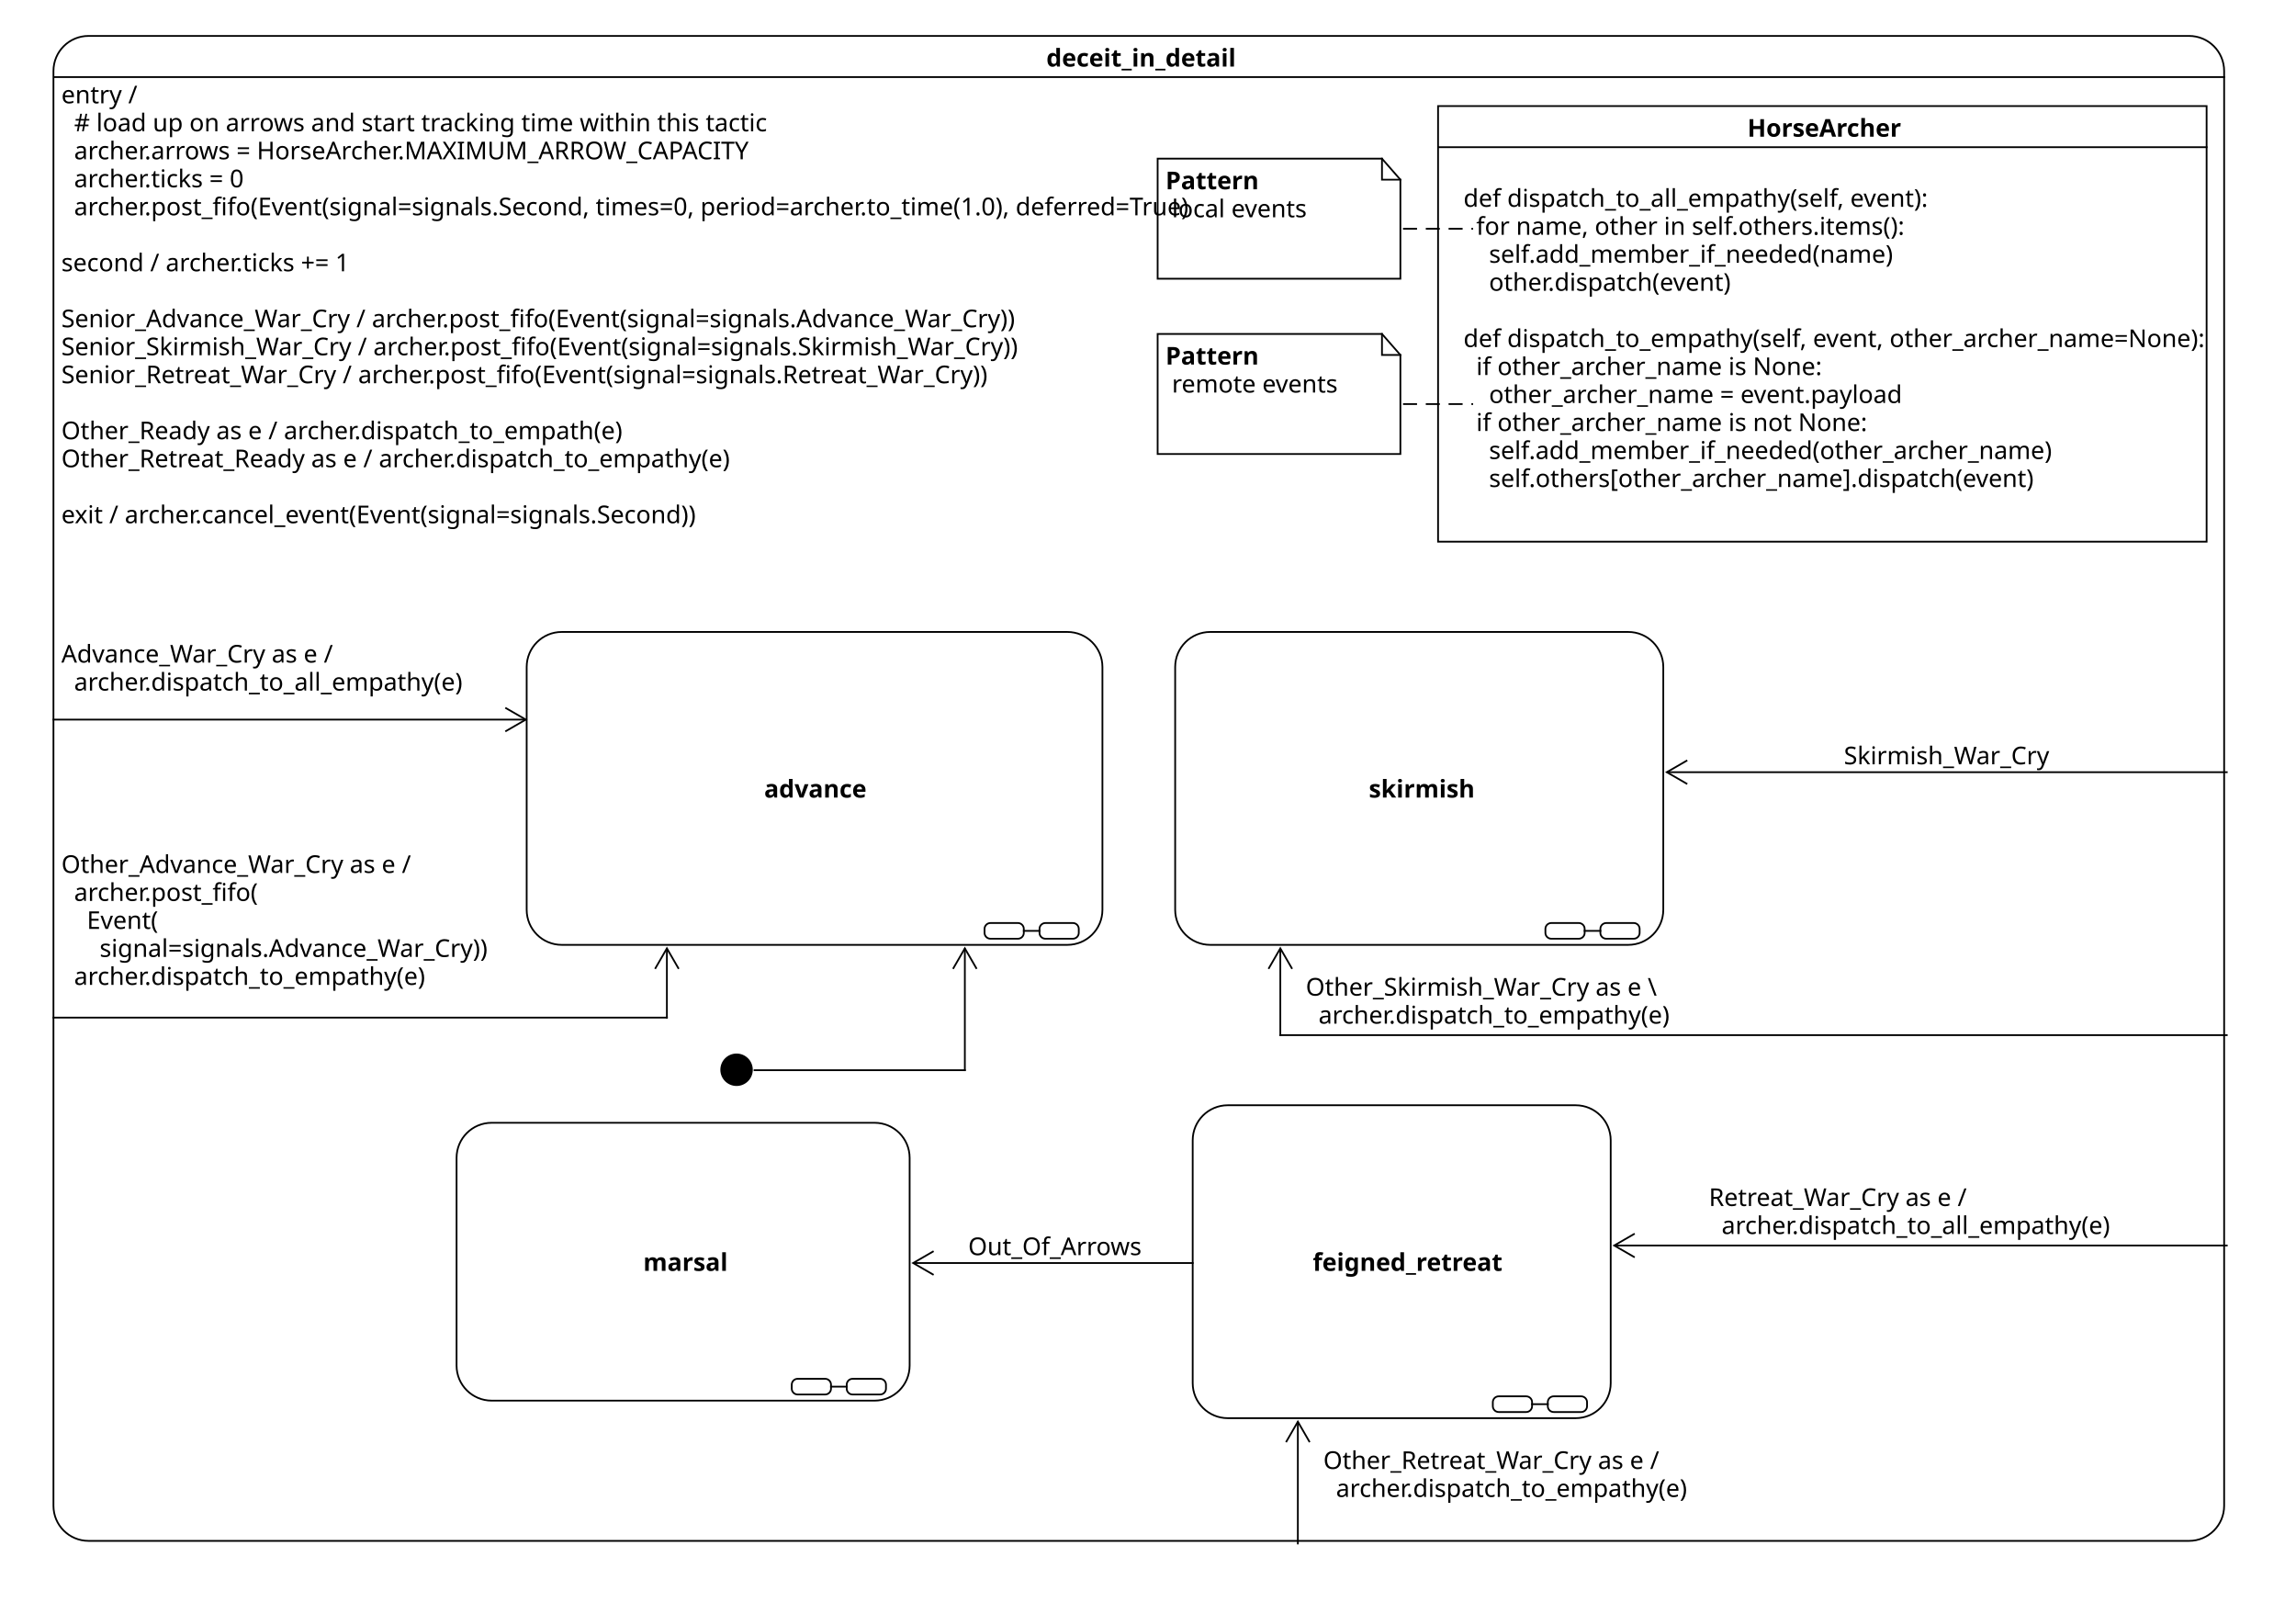
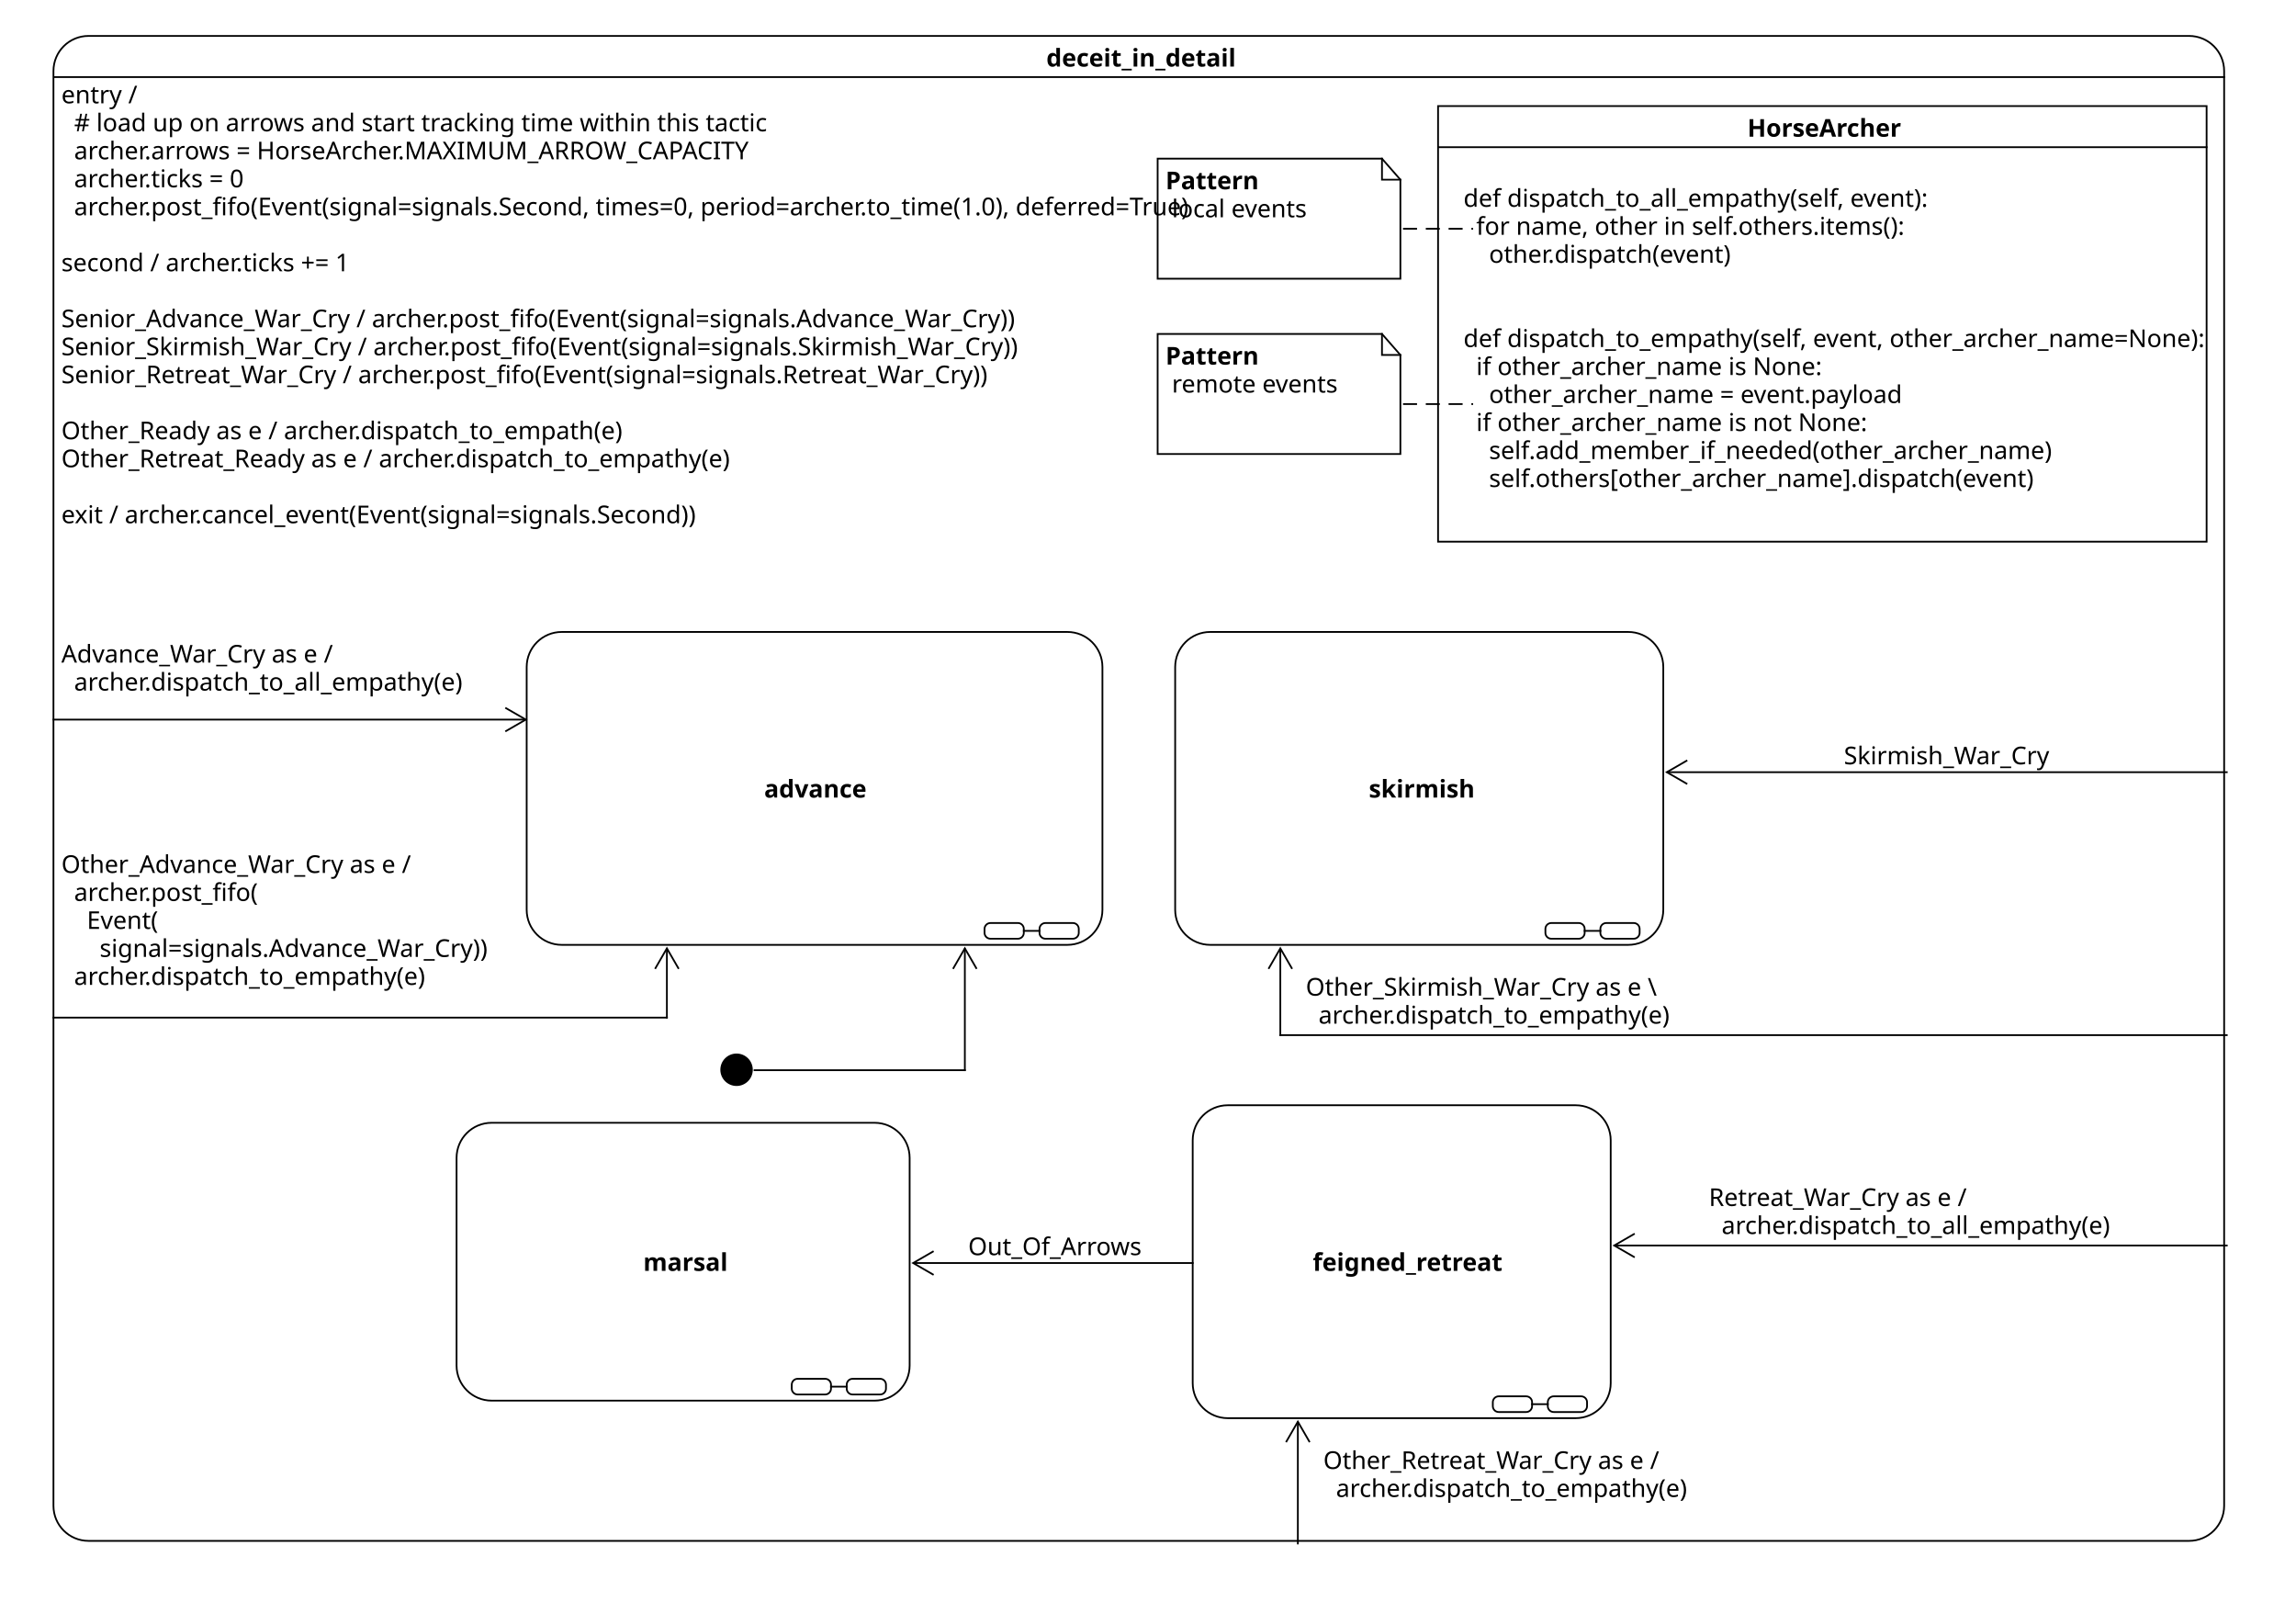
<svg xmlns="http://www.w3.org/2000/svg" fill-opacity="1" color-rendering="auto" color-interpolation="auto" text-rendering="auto" stroke="black" stroke-linecap="square" width="1310" stroke-miterlimit="10" shape-rendering="auto" stroke-opacity="1" fill="black" stroke-dasharray="none" font-weight="normal" stroke-width="1" viewBox="30 60 1310 920" height="920" font-family="'Dialog'" font-style="normal" stroke-linejoin="miter" font-size="12px" stroke-dashoffset="0" image-rendering="auto">
  <defs id="genericDefs" />
  <g>
    <defs id="defs1">
      <clipPath clipPathUnits="userSpaceOnUse" id="clipPath1">
        <path d="M0 0 L2147483647 0 L2147483647 2147483647 L0 2147483647 L0 0 Z" />
      </clipPath>
      <clipPath clipPathUnits="userSpaceOnUse" id="clipPath2">
        <path d="M0 0 L0 250 L440 250 L440 0 Z" />
      </clipPath>
      <clipPath clipPathUnits="userSpaceOnUse" id="clipPath3">
        <path d="M0 0 L0 70 L140 70 L140 0 Z" />
      </clipPath>
      <clipPath clipPathUnits="userSpaceOnUse" id="clipPath4">
        <path d="M0 0 L0 140 L440 140 L440 0 Z" />
      </clipPath>
      <clipPath clipPathUnits="userSpaceOnUse" id="clipPath5">
        <path d="M0 0 L0 70 L310 70 L310 0 Z" />
      </clipPath>
      <clipPath clipPathUnits="userSpaceOnUse" id="clipPath6">
        <path d="M0 0 L0 160 L260 160 L260 0 Z" />
      </clipPath>
      <clipPath clipPathUnits="userSpaceOnUse" id="clipPath7">
        <path d="M0 0 L0 180 L240 180 L240 0 Z" />
      </clipPath>
      <clipPath clipPathUnits="userSpaceOnUse" id="clipPath8">
        <path d="M0 0 L0 180 L280 180 L280 0 Z" />
      </clipPath>
      <clipPath clipPathUnits="userSpaceOnUse" id="clipPath9">
        <path d="M0 0 L0 180 L330 180 L330 0 Z" />
      </clipPath>
      <clipPath clipPathUnits="userSpaceOnUse" id="clipPath10">
        <path d="M0 0 L0 140 L250 140 L250 0 Z" />
      </clipPath>
      <clipPath clipPathUnits="userSpaceOnUse" id="clipPath11">
        <path d="M0 0 L0 60 L250 60 L250 0 Z" />
      </clipPath>
      <clipPath clipPathUnits="userSpaceOnUse" id="clipPath12">
        <path d="M0 0 L0 60 L230 60 L230 0 Z" />
      </clipPath>
      <clipPath clipPathUnits="userSpaceOnUse" id="clipPath13">
        <path d="M0 0 L0 100 L250 100 L250 0 Z" />
      </clipPath>
      <clipPath clipPathUnits="userSpaceOnUse" id="clipPath14">
        <path d="M0 0 L0 80 L250 80 L250 0 Z" />
      </clipPath>
      <clipPath clipPathUnits="userSpaceOnUse" id="clipPath15">
        <path d="M0 0 L0 20 L20 20 L20 0 Z" />
      </clipPath>
      <clipPath clipPathUnits="userSpaceOnUse" id="clipPath16">
        <path d="M0 0 L0 860 L1240 860 L1240 0 Z" />
      </clipPath>
      <clipPath clipPathUnits="userSpaceOnUse" id="clipPath17">
        <path d="M0 0 L0 30 L70 30 L70 0 Z" />
      </clipPath>
      <clipPath clipPathUnits="userSpaceOnUse" id="clipPath18">
        <path d="M0 0 L0 90 L380 90 L380 0 Z" />
      </clipPath>
      <clipPath clipPathUnits="userSpaceOnUse" id="clipPath19">
        <path d="M0 0 L0 90 L570 90 L570 0 Z" />
      </clipPath>
      <clipPath clipPathUnits="userSpaceOnUse" id="clipPath20">
        <path d="M0 0 L0 100 L30 100 L30 0 Z" />
      </clipPath>
      <clipPath clipPathUnits="userSpaceOnUse" id="clipPath21">
        <path d="M0 0 L0 50 L350 50 L350 0 Z" />
      </clipPath>
      <clipPath clipPathUnits="userSpaceOnUse" id="clipPath22">
        <path d="M0 0 L0 40 L190 40 L190 0 Z" />
      </clipPath>
      <clipPath clipPathUnits="userSpaceOnUse" id="clipPath23">
        <path d="M0 0 L0 40 L380 40 L380 0 Z" />
      </clipPath>
      <clipPath clipPathUnits="userSpaceOnUse" id="clipPath24">
        <path d="M0 0 L0 100 L150 100 L150 0 Z" />
      </clipPath>
      <clipPath clipPathUnits="userSpaceOnUse" id="clipPath25">
        <path d="M0 0 L0 50 L300 50 L300 0 Z" />
      </clipPath>
    </defs>
    <g fill="rgb(255,255,255)" fill-opacity="0" transform="translate(850,120)" stroke-opacity="0" stroke="rgb(255,255,255)">
      <rect x="0.5" width="438.5" height="248.5" y="0.5" clip-path="url(#clipPath2)" stroke="none" />
    </g>
    <g transform="translate(850,120)">
      <rect fill="none" x="0.5" width="438.5" height="248.5" y="0.5" clip-path="url(#clipPath2)" />
      <text x="177" font-size="14px" y="17.969" clip-path="url(#clipPath2)" font-family="sans-serif" stroke="none" font-weight="bold" xml:space="preserve">HorseArcher</text>
      <path fill="none" d="M1 23.969 L439 23.969" clip-path="url(#clipPath2)" />
    </g>
    <g fill="rgb(255,255,255)" fill-opacity="0" transform="translate(690,250)" stroke-opacity="0" stroke="rgb(255,255,255)">
      <path d="M0.5 0.5 L128.5 0.5 L139 12.5 L139 69 L0.5 69 Z" stroke="none" clip-path="url(#clipPath3)" />
    </g>
    <g transform="translate(690,250)">
      <path fill="none" d="M0.5 0.5 L128.5 0.5 L139 12.5 L139 69 L0.5 69 Z" clip-path="url(#clipPath3)" />
      <path fill="none" d="M128.5 0.5 L128.5 12.5 L139 12.5" clip-path="url(#clipPath3)" />
      <text x="5" font-size="14px" y="17.969" clip-path="url(#clipPath3)" font-family="sans-serif" stroke="none" font-weight="bold" xml:space="preserve">Pattern</text>
      <text x="5" font-size="14px" y="33.938" clip-path="url(#clipPath3)" font-family="sans-serif" stroke="none" xml:space="preserve"> remote events</text>
    </g>
    <g fill="rgb(255,255,255)" fill-opacity="0" transform="translate(690,150)" stroke-opacity="0" stroke="rgb(255,255,255)">
      <path d="M0.5 0.5 L128.5 0.5 L139 12.5 L139 69 L0.5 69 Z" stroke="none" clip-path="url(#clipPath3)" />
    </g>
    <g transform="translate(690,150)">
      <path fill="none" d="M0.5 0.5 L128.5 0.5 L139 12.5 L139 69 L0.5 69 Z" clip-path="url(#clipPath3)" />
      <path fill="none" d="M128.5 0.5 L128.5 12.5 L139 12.5" clip-path="url(#clipPath3)" />
      <text x="5" font-size="14px" y="17.969" clip-path="url(#clipPath3)" font-family="sans-serif" stroke="none" font-weight="bold" xml:space="preserve">Pattern</text>
      <text x="5" font-size="14px" y="33.938" clip-path="url(#clipPath3)" font-family="sans-serif" stroke="none" xml:space="preserve"> local events</text>
    </g>
    <g font-family="sans-serif" font-size="14px" transform="translate(860,240)">
      <text x="5" xml:space="preserve" y="17.969" clip-path="url(#clipPath4)" stroke="none">def dispatch_to_empathy(self, event, other_archer_name=None):</text>
      <text x="5" xml:space="preserve" y="33.938" clip-path="url(#clipPath4)" stroke="none">  if other_archer_name is None:</text>
      <text x="5" xml:space="preserve" y="49.906" clip-path="url(#clipPath4)" stroke="none">    other_archer_name = event.payload</text>
      <text x="5" xml:space="preserve" y="65.875" clip-path="url(#clipPath4)" stroke="none">  if other_archer_name is not None:</text>
      <text x="5" xml:space="preserve" y="81.844" clip-path="url(#clipPath4)" stroke="none">    self.add_member_if_needed(other_archer_name)</text>
      <text x="5" xml:space="preserve" y="97.812" clip-path="url(#clipPath4)" stroke="none">    self.others[other_archer_name].dispatch(event)</text>
    </g>
    <g font-family="sans-serif" font-size="14px" transform="translate(860,160)">
      <text x="5" xml:space="preserve" y="17.969" clip-path="url(#clipPath5)" stroke="none">def dispatch_to_all_empathy(self, event):</text>
      <text x="5" xml:space="preserve" y="33.938" clip-path="url(#clipPath5)" stroke="none">  for name, other in self.others.items():</text>
-       <text x="5" xml:space="preserve" y="49.906" clip-path="url(#clipPath5)" stroke="none">    self.add_member_if_needed(name)</text>
-       <text x="5" xml:space="preserve" y="65.875" clip-path="url(#clipPath5)" stroke="none">    other.dispatch(event)</text>
+       <text x="5" xml:space="preserve" y="49.906" clip-path="url(#clipPath5)" stroke="none">    other.dispatch(event)</text>
    </g>
    <g fill="rgb(255,255,255)" fill-opacity="0" transform="translate(290,700)" stroke-opacity="0" stroke="rgb(255,255,255)">
      <rect x="0.5" y="0.5" clip-path="url(#clipPath6)" width="258.5" rx="20" ry="20" height="158.5" stroke="none" />
    </g>
    <g transform="translate(290,700)">
      <rect x="0.5" y="0.5" clip-path="url(#clipPath6)" fill="none" width="258.5" rx="20" ry="20" height="158.5" />
      <text x="107" font-size="14px" y="84.984" clip-path="url(#clipPath6)" font-family="sans-serif" stroke="none" font-weight="bold" xml:space="preserve">marsal</text>
    </g>
    <g font-size="14px" transform="translate(290,700)" fill-opacity="0" fill="rgb(255,255,255)" font-family="sans-serif" stroke="rgb(255,255,255)" stroke-opacity="0">
      <rect x="223.1" y="146.54" clip-path="url(#clipPath6)" width="22.4" rx="3.36" ry="3.36" height="8.96" stroke="none" />
    </g>
    <g font-family="sans-serif" font-size="14px" transform="translate(290,700)">
      <rect x="223.1" y="146.54" clip-path="url(#clipPath6)" fill="none" width="22.4" rx="3.36" ry="3.36" height="8.96" />
    </g>
    <g font-size="14px" transform="translate(290,700)" fill-opacity="0" fill="rgb(255,255,255)" font-family="sans-serif" stroke="rgb(255,255,255)" stroke-opacity="0">
      <rect x="191.74" y="146.54" clip-path="url(#clipPath6)" width="22.4" rx="3.36" ry="3.36" height="8.96" stroke="none" />
    </g>
    <g font-family="sans-serif" font-size="14px" transform="translate(290,700)">
      <rect x="191.74" y="146.54" clip-path="url(#clipPath6)" fill="none" width="22.4" rx="3.36" ry="3.36" height="8.96" />
      <path fill="none" d="M214.14 151.02 L223.1 151.02" clip-path="url(#clipPath6)" />
    </g>
    <g fill="rgb(255,255,255)" fill-opacity="0" transform="translate(710,690)" stroke-opacity="0" stroke="rgb(255,255,255)">
      <rect x="0.5" y="0.5" clip-path="url(#clipPath7)" width="238.5" rx="20" ry="20" height="178.5" stroke="none" />
    </g>
    <g transform="translate(710,690)">
      <rect x="0.5" y="0.5" clip-path="url(#clipPath7)" fill="none" width="238.5" rx="20" ry="20" height="178.5" />
      <text x="69" font-size="14px" y="94.984" clip-path="url(#clipPath7)" font-family="sans-serif" stroke="none" font-weight="bold" xml:space="preserve">feigned_retreat</text>
    </g>
    <g font-size="14px" transform="translate(710,690)" fill-opacity="0" fill="rgb(255,255,255)" font-family="sans-serif" stroke="rgb(255,255,255)" stroke-opacity="0">
      <rect x="203.1" y="166.54" clip-path="url(#clipPath7)" width="22.4" rx="3.36" ry="3.36" height="8.96" stroke="none" />
    </g>
    <g font-family="sans-serif" font-size="14px" transform="translate(710,690)">
      <rect x="203.1" y="166.54" clip-path="url(#clipPath7)" fill="none" width="22.4" rx="3.36" ry="3.36" height="8.96" />
    </g>
    <g font-size="14px" transform="translate(710,690)" fill-opacity="0" fill="rgb(255,255,255)" font-family="sans-serif" stroke="rgb(255,255,255)" stroke-opacity="0">
      <rect x="171.74" y="166.54" clip-path="url(#clipPath7)" width="22.4" rx="3.36" ry="3.36" height="8.96" stroke="none" />
    </g>
    <g font-family="sans-serif" font-size="14px" transform="translate(710,690)">
      <rect x="171.74" y="166.54" clip-path="url(#clipPath7)" fill="none" width="22.4" rx="3.36" ry="3.36" height="8.96" />
      <path fill="none" d="M194.14 171.02 L203.1 171.02" clip-path="url(#clipPath7)" />
    </g>
    <g fill="rgb(255,255,255)" fill-opacity="0" transform="translate(700,420)" stroke-opacity="0" stroke="rgb(255,255,255)">
      <rect x="0.5" y="0.5" clip-path="url(#clipPath8)" width="278.5" rx="20" ry="20" height="178.5" stroke="none" />
    </g>
    <g transform="translate(700,420)">
      <rect x="0.5" y="0.5" clip-path="url(#clipPath8)" fill="none" width="278.5" rx="20" ry="20" height="178.5" />
      <text x="111" font-size="14px" y="94.984" clip-path="url(#clipPath8)" font-family="sans-serif" stroke="none" font-weight="bold" xml:space="preserve">skirmish</text>
    </g>
    <g font-size="14px" transform="translate(700,420)" fill-opacity="0" fill="rgb(255,255,255)" font-family="sans-serif" stroke="rgb(255,255,255)" stroke-opacity="0">
      <rect x="243.1" y="166.54" clip-path="url(#clipPath8)" width="22.4" rx="3.36" ry="3.36" height="8.96" stroke="none" />
    </g>
    <g font-family="sans-serif" font-size="14px" transform="translate(700,420)">
      <rect x="243.1" y="166.54" clip-path="url(#clipPath8)" fill="none" width="22.4" rx="3.36" ry="3.36" height="8.96" />
    </g>
    <g font-size="14px" transform="translate(700,420)" fill-opacity="0" fill="rgb(255,255,255)" font-family="sans-serif" stroke="rgb(255,255,255)" stroke-opacity="0">
      <rect x="211.74" y="166.54" clip-path="url(#clipPath8)" width="22.4" rx="3.36" ry="3.36" height="8.96" stroke="none" />
    </g>
    <g font-family="sans-serif" font-size="14px" transform="translate(700,420)">
      <rect x="211.74" y="166.54" clip-path="url(#clipPath8)" fill="none" width="22.4" rx="3.36" ry="3.36" height="8.96" />
      <path fill="none" d="M234.14 171.02 L243.1 171.02" clip-path="url(#clipPath8)" />
    </g>
    <g fill="rgb(255,255,255)" fill-opacity="0" transform="translate(330,420)" stroke-opacity="0" stroke="rgb(255,255,255)">
      <rect x="0.5" y="0.5" clip-path="url(#clipPath9)" width="328.5" rx="20" ry="20" height="178.5" stroke="none" />
    </g>
    <g transform="translate(330,420)">
      <rect x="0.5" y="0.5" clip-path="url(#clipPath9)" fill="none" width="328.5" rx="20" ry="20" height="178.5" />
      <text x="136" font-size="14px" y="94.984" clip-path="url(#clipPath9)" font-family="sans-serif" stroke="none" font-weight="bold" xml:space="preserve">advance</text>
    </g>
    <g font-size="14px" transform="translate(330,420)" fill-opacity="0" fill="rgb(255,255,255)" font-family="sans-serif" stroke="rgb(255,255,255)" stroke-opacity="0">
      <rect x="293.1" y="166.54" clip-path="url(#clipPath9)" width="22.4" rx="3.36" ry="3.36" height="8.96" stroke="none" />
    </g>
    <g font-family="sans-serif" font-size="14px" transform="translate(330,420)">
      <rect x="293.1" y="166.54" clip-path="url(#clipPath9)" fill="none" width="22.4" rx="3.36" ry="3.36" height="8.96" />
    </g>
    <g font-size="14px" transform="translate(330,420)" fill-opacity="0" fill="rgb(255,255,255)" font-family="sans-serif" stroke="rgb(255,255,255)" stroke-opacity="0">
      <rect x="261.74" y="166.54" clip-path="url(#clipPath9)" width="22.4" rx="3.36" ry="3.36" height="8.96" stroke="none" />
    </g>
    <g font-family="sans-serif" font-size="14px" transform="translate(330,420)">
      <rect x="261.74" y="166.54" clip-path="url(#clipPath9)" fill="none" width="22.4" rx="3.36" ry="3.36" height="8.96" />
      <path fill="none" d="M284.14 171.02 L293.1 171.02" clip-path="url(#clipPath9)" />
    </g>
    <g font-family="sans-serif" font-size="14px" transform="translate(60,540)">
      <text x="5" xml:space="preserve" y="17.969" clip-path="url(#clipPath10)" stroke="none">Other_Advance_War_Cry as e /</text>
      <text x="5" xml:space="preserve" y="33.938" clip-path="url(#clipPath10)" stroke="none">  archer.post_fifo(</text>
      <text x="5" xml:space="preserve" y="49.906" clip-path="url(#clipPath10)" stroke="none">    Event(</text>
      <text x="5" xml:space="preserve" y="65.875" clip-path="url(#clipPath10)" stroke="none">      signal=signals.Advance_War_Cry))</text>
      <text x="5" xml:space="preserve" y="81.844" clip-path="url(#clipPath10)" stroke="none">  archer.dispatch_to_empathy(e)</text>
    </g>
    <g font-family="sans-serif" font-size="14px" transform="translate(770,610)">
      <text x="5" xml:space="preserve" y="17.969" clip-path="url(#clipPath11)" stroke="none">Other_Skirmish_War_Cry as e \</text>
      <text x="5" xml:space="preserve" y="33.938" clip-path="url(#clipPath11)" stroke="none">  archer.dispatch_to_empathy(e)</text>
      <text x="5" xml:space="preserve" y="49.906" clip-path="url(#clipPath11)" stroke="none">  </text>
    </g>
    <g font-family="sans-serif" font-size="14px" transform="translate(780,880)">
      <text x="5" xml:space="preserve" y="17.969" clip-path="url(#clipPath12)" stroke="none">Other_Retreat_War_Cry as e /</text>
      <text x="5" xml:space="preserve" y="33.938" clip-path="url(#clipPath12)" stroke="none">  archer.dispatch_to_empathy(e)</text>
    </g>
    <g font-family="sans-serif" font-size="14px" transform="translate(1000,730)">
      <text x="5" xml:space="preserve" y="17.969" clip-path="url(#clipPath13)" stroke="none">Retreat_War_Cry as e /</text>
      <text x="5" xml:space="preserve" y="33.938" clip-path="url(#clipPath13)" stroke="none">  archer.dispatch_to_all_empathy(e)</text>
      <text x="5" xml:space="preserve" y="49.906" clip-path="url(#clipPath13)" stroke="none">  </text>
    </g>
    <g font-family="sans-serif" font-size="14px" transform="translate(60,420)">
      <text x="5" xml:space="preserve" y="17.969" clip-path="url(#clipPath14)" stroke="none">Advance_War_Cry as e /</text>
      <text x="5" xml:space="preserve" y="33.938" clip-path="url(#clipPath14)" stroke="none">  archer.dispatch_to_all_empathy(e)</text>
    </g>
    <g transform="translate(440,660)">
      <circle r="8.75" clip-path="url(#clipPath15)" cx="10.25" cy="10.25" stroke="none" />
      <circle fill="none" r="8.75" clip-path="url(#clipPath15)" cx="10.25" cy="10.25" />
    </g>
    <g fill="rgb(255,255,255)" fill-opacity="0" transform="translate(60,80)" stroke-opacity="0" stroke="rgb(255,255,255)">
      <rect x="0.5" y="0.5" clip-path="url(#clipPath16)" width="1238.5" rx="20" ry="20" height="858.5" stroke="none" />
    </g>
    <g transform="translate(60,80)">
      <rect x="0.5" y="0.5" clip-path="url(#clipPath16)" fill="none" width="1238.5" rx="20" ry="20" height="858.5" />
      <text x="567" font-size="14px" y="17.969" clip-path="url(#clipPath16)" font-family="sans-serif" stroke="none" font-weight="bold" xml:space="preserve">deceit_in_detail</text>
      <path fill="none" d="M1 23.969 L1239 23.969" clip-path="url(#clipPath16)" />
      <text x="5" font-size="14px" y="38.938" clip-path="url(#clipPath16)" font-family="sans-serif" stroke="none" xml:space="preserve">entry / </text>
      <text x="5" font-size="14px" y="54.906" clip-path="url(#clipPath16)" font-family="sans-serif" stroke="none" xml:space="preserve">  # load up on arrows and start tracking time within this tactic</text>
      <text x="5" font-size="14px" y="70.875" clip-path="url(#clipPath16)" font-family="sans-serif" stroke="none" xml:space="preserve">  archer.arrows = HorseArcher.MAXIMUM_ARROW_CAPACITY</text>
      <text x="5" font-size="14px" y="86.844" clip-path="url(#clipPath16)" font-family="sans-serif" stroke="none" xml:space="preserve">  archer.ticks = 0</text>
      <text x="5" font-size="14px" y="102.812" clip-path="url(#clipPath16)" font-family="sans-serif" stroke="none" xml:space="preserve">  archer.post_fifo(Event(signal=signals.Second, times=0, period=archer.to_time(1.0), deferred=True)</text>
      <text x="5" font-size="14px" y="118.781" clip-path="url(#clipPath16)" font-family="sans-serif" stroke="none" xml:space="preserve">  </text>
      <text x="5" font-size="14px" y="134.75" clip-path="url(#clipPath16)" font-family="sans-serif" stroke="none" xml:space="preserve">second / archer.ticks += 1</text>
      <text x="5" font-size="14px" y="166.688" clip-path="url(#clipPath16)" font-family="sans-serif" stroke="none" xml:space="preserve">Senior_Advance_War_Cry / archer.post_fifo(Event(signal=signals.Advance_War_Cry))</text>
      <text x="5" font-size="14px" y="182.656" clip-path="url(#clipPath16)" font-family="sans-serif" stroke="none" xml:space="preserve">Senior_Skirmish_War_Cry / archer.post_fifo(Event(signal=signals.Skirmish_War_Cry))</text>
      <text x="5" font-size="14px" y="198.625" clip-path="url(#clipPath16)" font-family="sans-serif" stroke="none" xml:space="preserve">Senior_Retreat_War_Cry / archer.post_fifo(Event(signal=signals.Retreat_War_Cry))</text>
      <text x="5" font-size="14px" y="230.562" clip-path="url(#clipPath16)" font-family="sans-serif" stroke="none" xml:space="preserve">Other_Ready as e / archer.dispatch_to_empath(e)</text>
      <text x="5" font-size="14px" y="246.531" clip-path="url(#clipPath16)" font-family="sans-serif" stroke="none" xml:space="preserve">Other_Retreat_Ready as e / archer.dispatch_to_empathy(e)</text>
      <text x="5" font-size="14px" y="278.469" clip-path="url(#clipPath16)" font-family="sans-serif" stroke="none" xml:space="preserve">exit / archer.cancel_event(Event(signal=signals.Second))</text>
    </g>
    <g stroke-dasharray="8,5" stroke-miterlimit="5" transform="translate(820,280)" stroke-linecap="butt">
      <path fill="none" d="M10.5 10.5 L50.5 10.5" clip-path="url(#clipPath17)" />
    </g>
    <g stroke-dasharray="8,5" stroke-miterlimit="5" transform="translate(820,180)" stroke-linecap="butt">
      <path fill="none" d="M10.5 10.5 L50.5 10.5" clip-path="url(#clipPath17)" />
    </g>
    <g transform="translate(50,590)">
      <path fill="none" d="M10.5 50.5 L360.5 50.5" clip-path="url(#clipPath18)" />
      <path fill="none" d="M360.5 50.5 L360.5 11.5" clip-path="url(#clipPath18)" />
      <path fill="none" d="M367 22.258 L360.5 11 L354 22.258" clip-path="url(#clipPath18)" />
      <text x="185" font-size="14px" y="61.969" clip-path="url(#clipPath18)" font-family="sans-serif" stroke="none" xml:space="preserve">  </text>
    </g>
    <g transform="translate(750,590)">
      <path fill="none" d="M550.5 60.5 L10.5 60.5" clip-path="url(#clipPath19)" />
      <path fill="none" d="M10.5 60.5 L10.5 11.5" clip-path="url(#clipPath19)" />
      <path fill="none" d="M17 22.258 L10.5 11 L4 22.258" clip-path="url(#clipPath19)" />
    </g>
    <g transform="translate(760,860)">
      <path fill="none" d="M10.5 80.5 L10.5 11.5" clip-path="url(#clipPath20)" />
      <path fill="none" d="M17 22.258 L10.5 11 L4 22.258" clip-path="url(#clipPath20)" />
    </g>
    <g transform="translate(970,480)">
      <path fill="none" d="M330.5 20.5 L11.5 20.5" clip-path="url(#clipPath21)" />
      <path fill="none" d="M22.258 14 L11 20.5 L22.258 27" clip-path="url(#clipPath21)" />
      <text x="112.037" font-size="14px" y="16" clip-path="url(#clipPath21)" font-family="sans-serif" stroke="none" xml:space="preserve">Skirmish_War_Cry </text>
    </g>
    <g transform="translate(540,760)">
      <path fill="none" d="M170.5 20.5 L11.5 20.5" clip-path="url(#clipPath22)" />
      <path fill="none" d="M22.258 14 L11 20.5 L22.258 27" clip-path="url(#clipPath22)" />
      <text x="42.372" font-size="14px" y="16" clip-path="url(#clipPath22)" font-family="sans-serif" stroke="none" xml:space="preserve">Out_Of_Arrows</text>
    </g>
    <g transform="translate(940,750)">
      <path fill="none" d="M360.5 20.5 L11.5 20.5" clip-path="url(#clipPath23)" />
      <path fill="none" d="M22.258 14 L11 20.5 L22.258 27" clip-path="url(#clipPath23)" />
    </g>
    <g transform="translate(450,590)">
      <path fill="none" d="M10.5 80.5 L130.5 80.5" clip-path="url(#clipPath24)" />
      <path fill="none" d="M130.5 80.5 L130.5 11.5" clip-path="url(#clipPath24)" />
      <path fill="none" d="M137 22.258 L130.5 11 L124 22.258" clip-path="url(#clipPath24)" />
    </g>
    <g transform="translate(50,450)">
      <path fill="none" d="M10.5 20.5 L279.5 20.5" clip-path="url(#clipPath25)" />
      <path fill="none" d="M268.742 27 L280 20.5 L268.742 14" clip-path="url(#clipPath25)" />
    </g>
  </g>
</svg>
